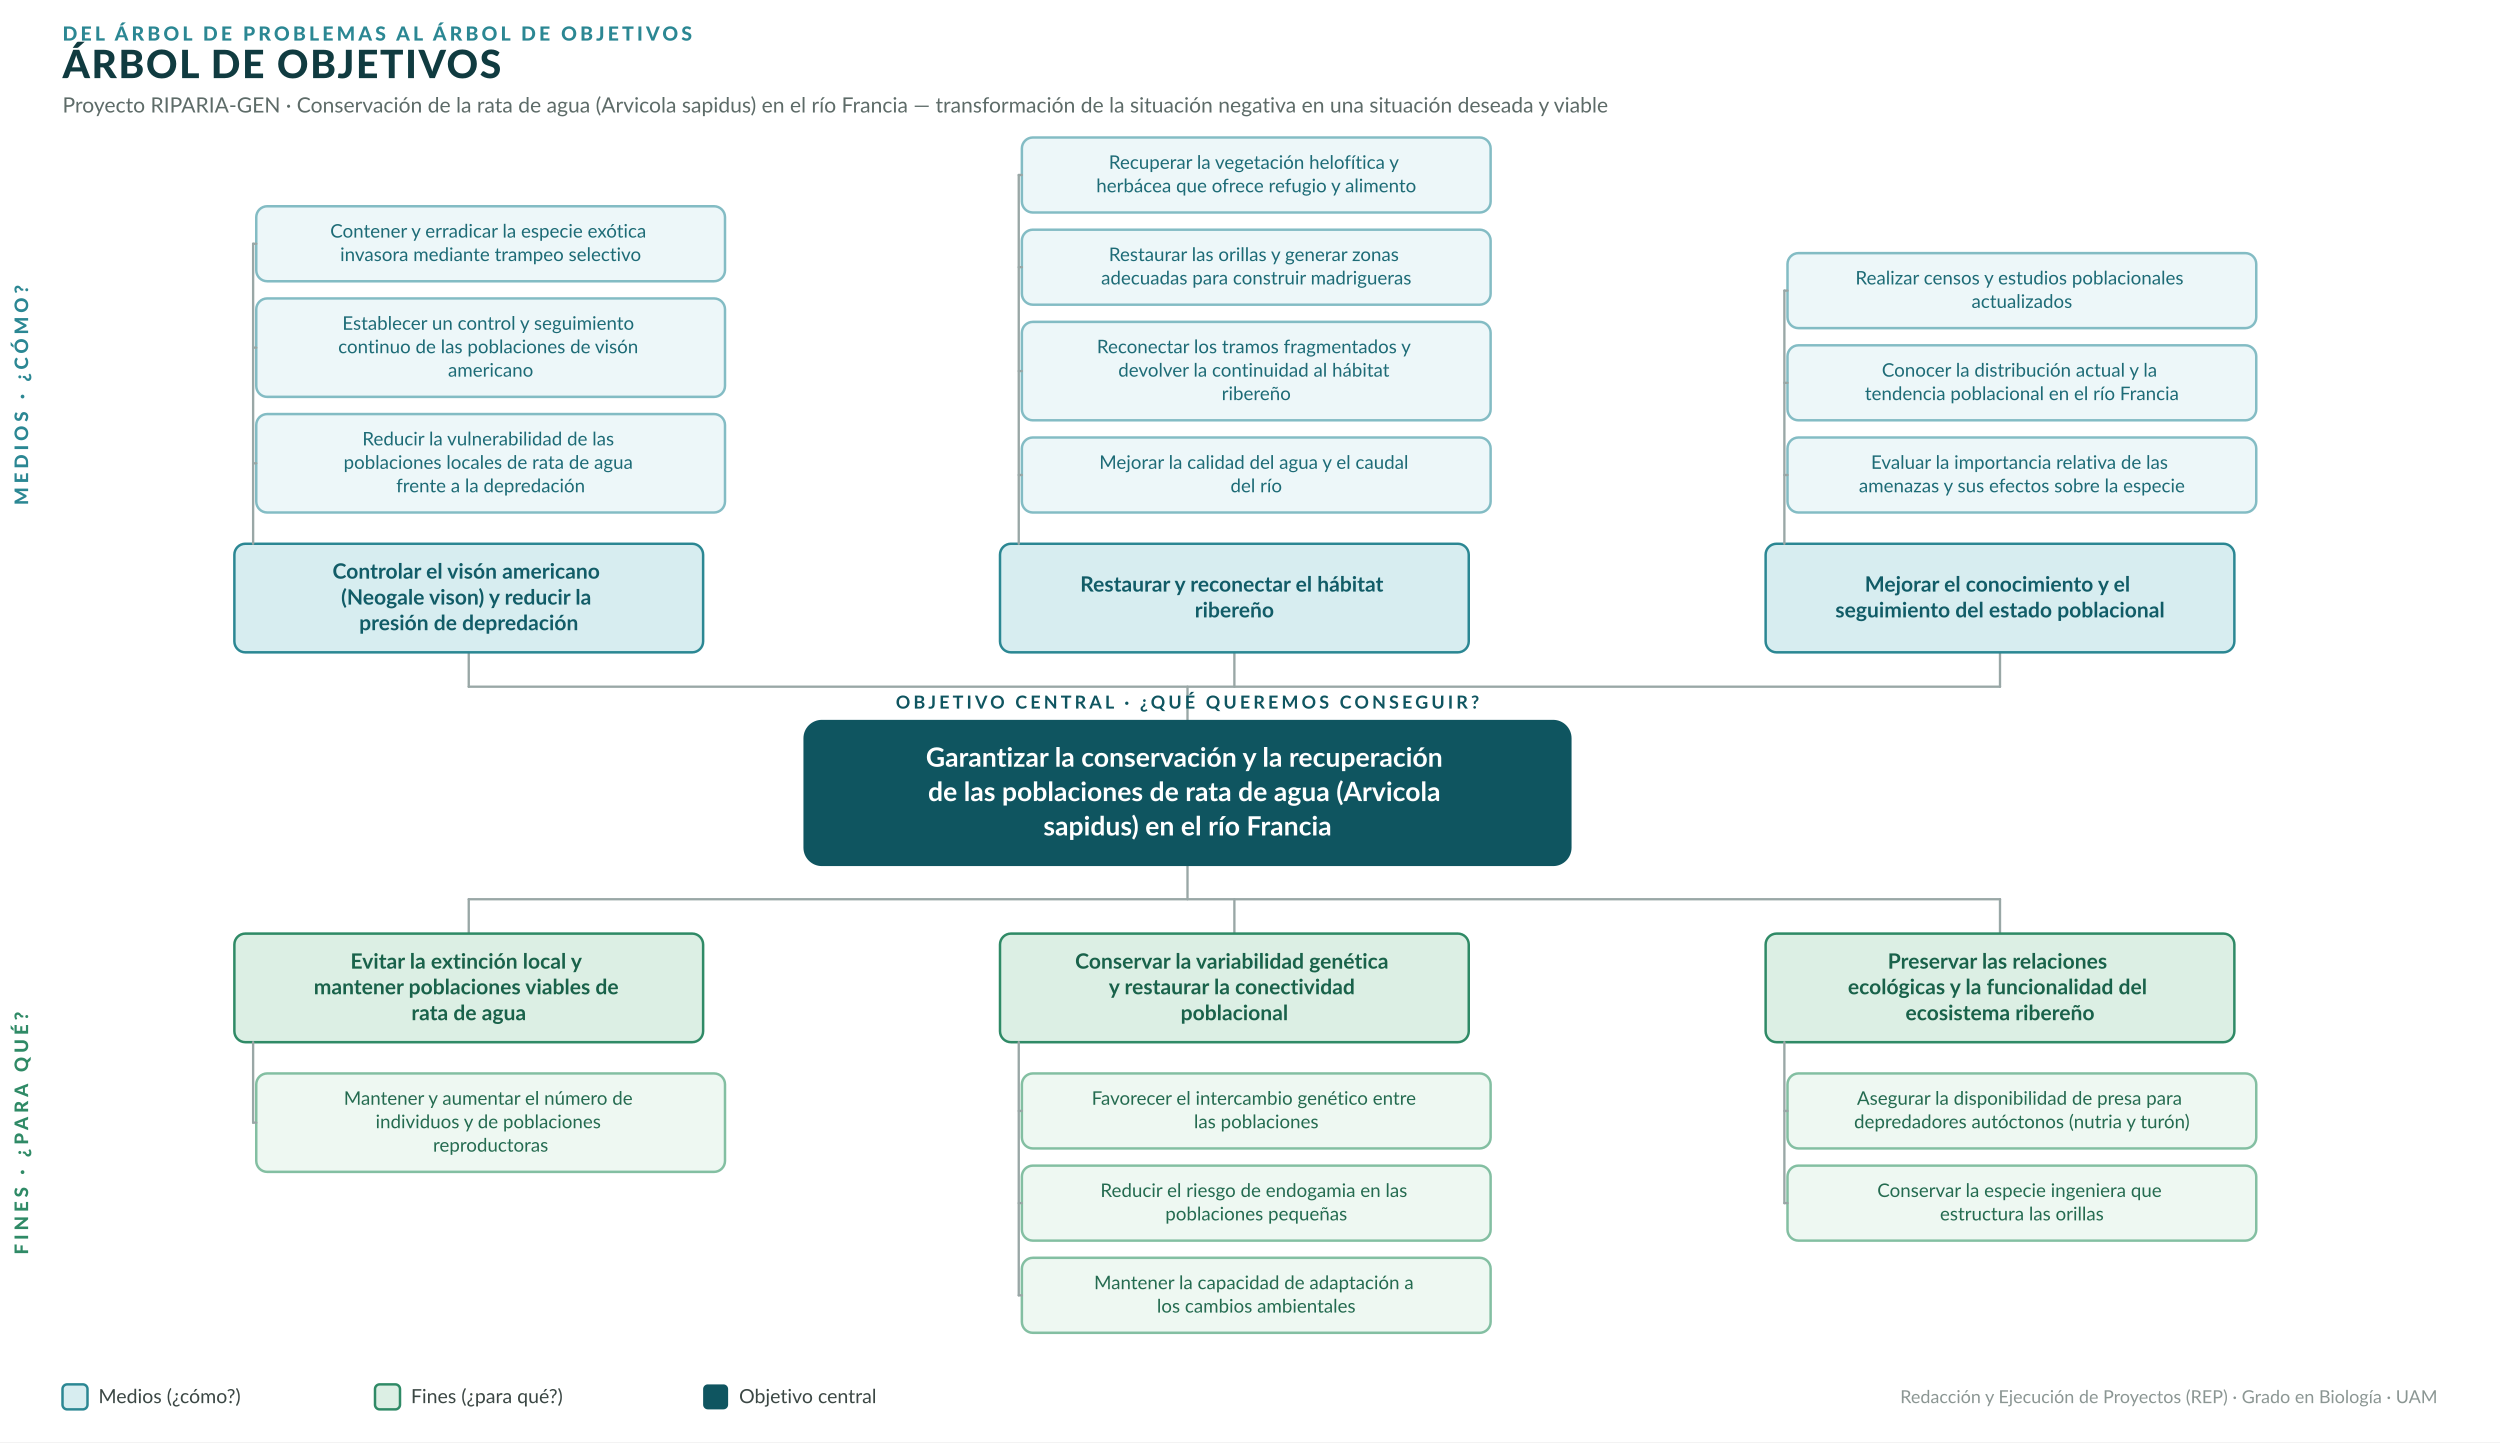
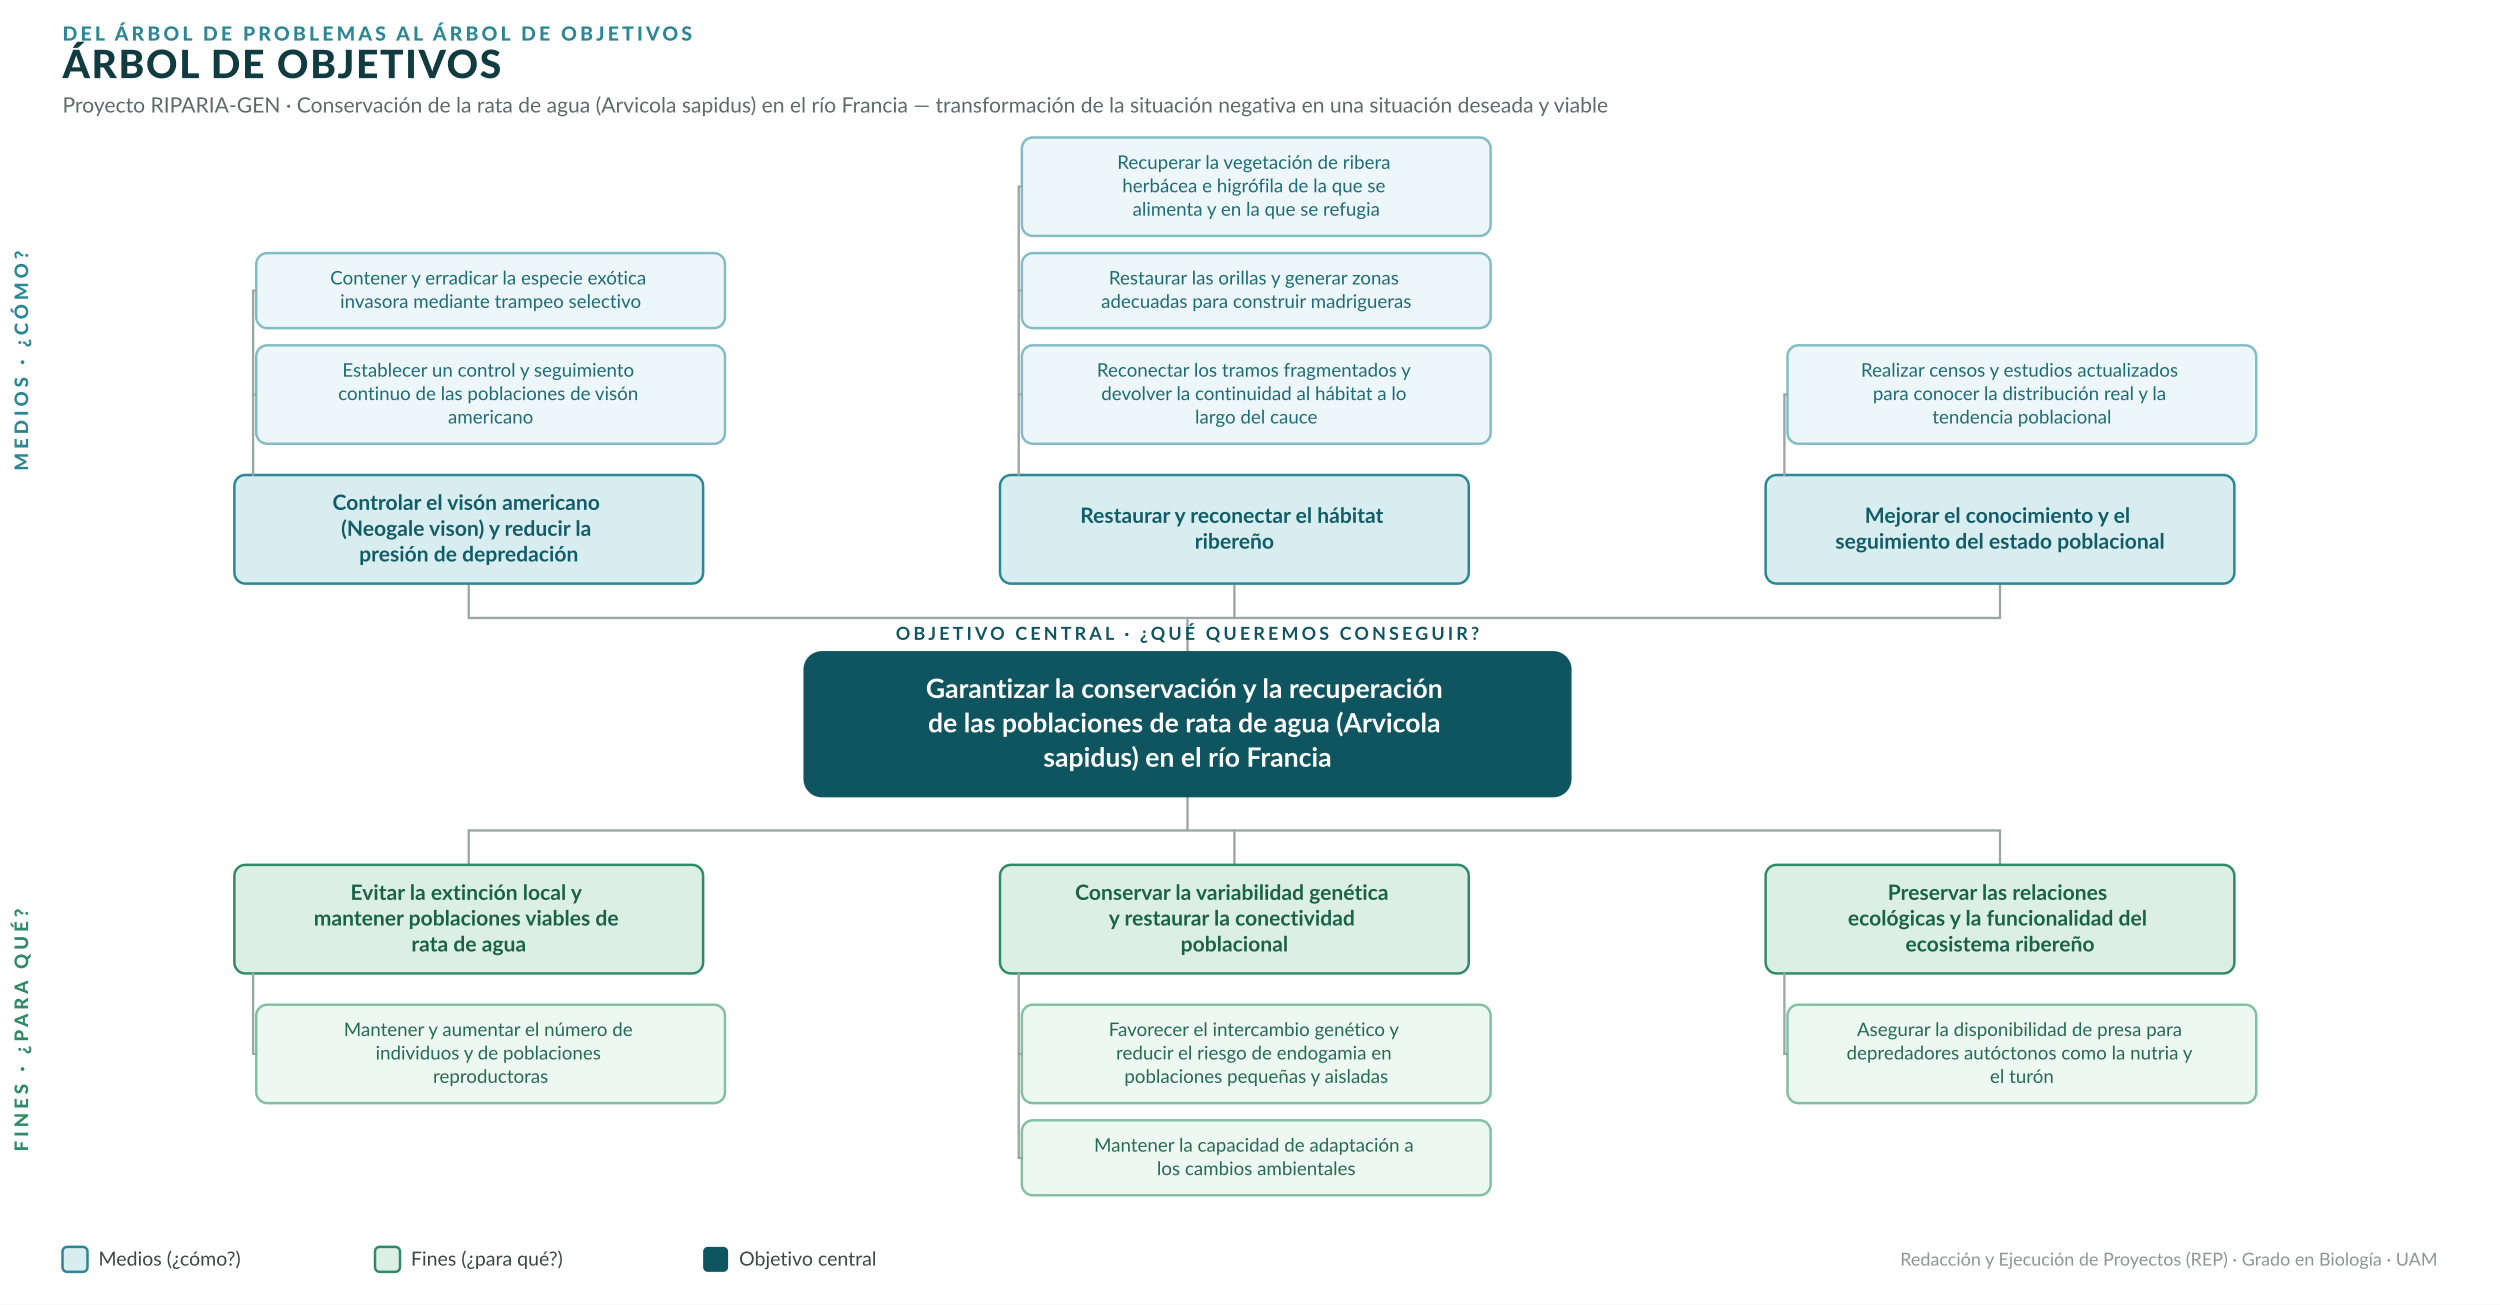
- <svg xmlns="http://www.w3.org/2000/svg" viewBox="0 0 1600 923" width="1600" height="923" font-family="Lato, Arial, sans-serif">
-   <rect x="0" y="0" width="1600" height="923" fill="#ffffff" />
-   <line x1="300.0" y1="417.5" x2="300.0" y2="439.5" stroke="#99a7a6" stroke-width="1.5" stroke-linecap="round" />
-   <line x1="790.0" y1="417.5" x2="790.0" y2="439.5" stroke="#99a7a6" stroke-width="1.5" stroke-linecap="round" />
-   <line x1="1280.0" y1="417.5" x2="1280.0" y2="439.5" stroke="#99a7a6" stroke-width="1.5" stroke-linecap="round" />
-   <line x1="300.0" y1="439.5" x2="1280.0" y2="439.5" stroke="#99a7a6" stroke-width="1.5" stroke-linecap="round" />
-   <line x1="760.0" y1="439.5" x2="760.0" y2="461.5" stroke="#99a7a6" stroke-width="1.5" stroke-linecap="round" />
-   <line x1="760.0" y1="553.5" x2="760.0" y2="575.5" stroke="#99a7a6" stroke-width="1.5" stroke-linecap="round" />
-   <line x1="300.0" y1="575.5" x2="1280.0" y2="575.5" stroke="#99a7a6" stroke-width="1.5" stroke-linecap="round" />
-   <line x1="300.0" y1="575.5" x2="300.0" y2="597.5" stroke="#99a7a6" stroke-width="1.5" stroke-linecap="round" />
-   <line x1="790.0" y1="575.5" x2="790.0" y2="597.5" stroke="#99a7a6" stroke-width="1.5" stroke-linecap="round" />
-   <line x1="1280.0" y1="575.5" x2="1280.0" y2="597.5" stroke="#99a7a6" stroke-width="1.5" stroke-linecap="round" />
-   <rect x="150.0" y="348.0" width="300.0" height="69.5" rx="7" ry="7" fill="#d7edf0" stroke="#2b8793" stroke-width="1.6" />
+ <svg xmlns="http://www.w3.org/2000/svg" viewBox="0 0 1600 835" width="1600" height="835" font-family="Lato, Arial, sans-serif">
+   <rect x="0" y="0" width="1600" height="835" fill="#ffffff" />
+   <line x1="300.0" y1="373.5" x2="300.0" y2="395.5" stroke="#99a7a6" stroke-width="1.5" stroke-linecap="round" />
+   <line x1="790.0" y1="373.5" x2="790.0" y2="395.5" stroke="#99a7a6" stroke-width="1.5" stroke-linecap="round" />
+   <line x1="1280.0" y1="373.5" x2="1280.0" y2="395.5" stroke="#99a7a6" stroke-width="1.5" stroke-linecap="round" />
+   <line x1="300.0" y1="395.5" x2="1280.0" y2="395.5" stroke="#99a7a6" stroke-width="1.5" stroke-linecap="round" />
+   <line x1="760.0" y1="395.5" x2="760.0" y2="417.5" stroke="#99a7a6" stroke-width="1.5" stroke-linecap="round" />
+   <line x1="760.0" y1="509.5" x2="760.0" y2="531.5" stroke="#99a7a6" stroke-width="1.5" stroke-linecap="round" />
+   <line x1="300.0" y1="531.5" x2="1280.0" y2="531.5" stroke="#99a7a6" stroke-width="1.5" stroke-linecap="round" />
+   <line x1="300.0" y1="531.5" x2="300.0" y2="553.5" stroke="#99a7a6" stroke-width="1.5" stroke-linecap="round" />
+   <line x1="790.0" y1="531.5" x2="790.0" y2="553.5" stroke="#99a7a6" stroke-width="1.5" stroke-linecap="round" />
+   <line x1="1280.0" y1="531.5" x2="1280.0" y2="553.5" stroke="#99a7a6" stroke-width="1.5" stroke-linecap="round" />
+   <rect x="150.0" y="304.0" width="300.0" height="69.5" rx="7" ry="7" fill="#d7edf0" stroke="#2b8793" stroke-width="1.6" />
  <text text-anchor="middle" dominant-baseline="middle" font-family="Lato, Arial, sans-serif" font-size="13.5" font-weight="700" fill="#115c67">
-     <tspan x="300.0" y="366.2">Controlar el visón americano</tspan>
-     <tspan x="300.0" y="382.8">(Neogale vison) y reducir la</tspan>
-     <tspan x="300.0" y="399.2">presión de depredación</tspan>
+     <tspan x="300.0" y="322.2">Controlar el visón americano</tspan>
+     <tspan x="300.0" y="338.8">(Neogale vison) y reducir la</tspan>
+     <tspan x="300.0" y="355.2">presión de depredación</tspan>
  </text>
-   <line x1="162.0" y1="348.0" x2="162.0" y2="156.0" stroke="#99a7a6" stroke-width="1.5" stroke-linecap="round" />
-   <rect x="164.0" y="132.0" width="300.0" height="48.0" rx="7" ry="7" fill="#edf7f9" stroke="#83bcc4" stroke-width="1.6" />
+   <line x1="162.0" y1="304.0" x2="162.0" y2="186.0" stroke="#99a7a6" stroke-width="1.5" stroke-linecap="round" />
+   <rect x="164.0" y="162.0" width="300.0" height="48.0" rx="7" ry="7" fill="#edf7f9" stroke="#83bcc4" stroke-width="1.6" />
  <text text-anchor="middle" dominant-baseline="middle" font-family="Lato, Arial, sans-serif" font-size="12" font-weight="400" fill="#1d6b76">
-     <tspan x="314.0" y="148.5">Contener y erradicar la especie exótica</tspan>
-     <tspan x="314.0" y="163.5">invasora mediante trampeo selectivo</tspan>
+     <tspan x="314.0" y="178.5">Contener y erradicar la especie exótica</tspan>
+     <tspan x="314.0" y="193.5">invasora mediante trampeo selectivo</tspan>
  </text>
-   <line x1="162.0" y1="156.0" x2="164.0" y2="156.0" stroke="#99a7a6" stroke-width="1.5" stroke-linecap="round" />
-   <rect x="164.0" y="191.0" width="300.0" height="63.0" rx="7" ry="7" fill="#edf7f9" stroke="#83bcc4" stroke-width="1.6" />
+   <line x1="162.0" y1="186.0" x2="164.0" y2="186.0" stroke="#99a7a6" stroke-width="1.5" stroke-linecap="round" />
+   <rect x="164.0" y="221.0" width="300.0" height="63.0" rx="7" ry="7" fill="#edf7f9" stroke="#83bcc4" stroke-width="1.6" />
  <text text-anchor="middle" dominant-baseline="middle" font-family="Lato, Arial, sans-serif" font-size="12" font-weight="400" fill="#1d6b76">
-     <tspan x="314.0" y="207.5">Establecer un control y seguimiento</tspan>
-     <tspan x="314.0" y="222.5">continuo de las poblaciones de visón</tspan>
-     <tspan x="314.0" y="237.5">americano</tspan>
+     <tspan x="314.0" y="237.5">Establecer un control y seguimiento</tspan>
+     <tspan x="314.0" y="252.5">continuo de las poblaciones de visón</tspan>
+     <tspan x="314.0" y="267.5">americano</tspan>
  </text>
-   <line x1="162.0" y1="222.5" x2="164.0" y2="222.5" stroke="#99a7a6" stroke-width="1.5" stroke-linecap="round" />
-   <rect x="164.0" y="265.0" width="300.0" height="63.0" rx="7" ry="7" fill="#edf7f9" stroke="#83bcc4" stroke-width="1.6" />
+   <line x1="162.0" y1="252.5" x2="164.0" y2="252.5" stroke="#99a7a6" stroke-width="1.5" stroke-linecap="round" />
+   <rect x="640.0" y="304.0" width="300.0" height="69.5" rx="7" ry="7" fill="#d7edf0" stroke="#2b8793" stroke-width="1.6" />
+   <text text-anchor="middle" dominant-baseline="middle" font-family="Lato, Arial, sans-serif" font-size="13.5" font-weight="700" fill="#115c67">
+     <tspan x="790.0" y="330.5">Restaurar y reconectar el hábitat</tspan>
+     <tspan x="790.0" y="347.0">ribereño</tspan>
+   </text>
+   <line x1="652.0" y1="304.0" x2="652.0" y2="119.5" stroke="#99a7a6" stroke-width="1.5" stroke-linecap="round" />
+   <rect x="654.0" y="88.0" width="300.0" height="63.0" rx="7" ry="7" fill="#edf7f9" stroke="#83bcc4" stroke-width="1.6" />
  <text text-anchor="middle" dominant-baseline="middle" font-family="Lato, Arial, sans-serif" font-size="12" font-weight="400" fill="#1d6b76">
-     <tspan x="314.0" y="281.5">Reducir la vulnerabilidad de las</tspan>
-     <tspan x="314.0" y="296.5">poblaciones locales de rata de agua</tspan>
-     <tspan x="314.0" y="311.5">frente a la depredación</tspan>
+     <tspan x="804.0" y="104.5">Recuperar la vegetación de ribera</tspan>
+     <tspan x="804.0" y="119.5">herbácea e higrófila de la que se</tspan>
+     <tspan x="804.0" y="134.5">alimenta y en la que se refugia</tspan>
  </text>
-   <line x1="162.0" y1="296.5" x2="164.0" y2="296.5" stroke="#99a7a6" stroke-width="1.5" stroke-linecap="round" />
-   <rect x="640.0" y="348.0" width="300.0" height="69.5" rx="7" ry="7" fill="#d7edf0" stroke="#2b8793" stroke-width="1.6" />
+   <line x1="652.0" y1="119.5" x2="654.0" y2="119.5" stroke="#99a7a6" stroke-width="1.5" stroke-linecap="round" />
+   <rect x="654.0" y="162.0" width="300.0" height="48.0" rx="7" ry="7" fill="#edf7f9" stroke="#83bcc4" stroke-width="1.6" />
+   <text text-anchor="middle" dominant-baseline="middle" font-family="Lato, Arial, sans-serif" font-size="12" font-weight="400" fill="#1d6b76">
+     <tspan x="804.0" y="178.5">Restaurar las orillas y generar zonas</tspan>
+     <tspan x="804.0" y="193.5">adecuadas para construir madrigueras</tspan>
+   </text>
+   <line x1="652.0" y1="186.0" x2="654.0" y2="186.0" stroke="#99a7a6" stroke-width="1.5" stroke-linecap="round" />
+   <rect x="654.0" y="221.0" width="300.0" height="63.0" rx="7" ry="7" fill="#edf7f9" stroke="#83bcc4" stroke-width="1.6" />
+   <text text-anchor="middle" dominant-baseline="middle" font-family="Lato, Arial, sans-serif" font-size="12" font-weight="400" fill="#1d6b76">
+     <tspan x="804.0" y="237.5">Reconectar los tramos fragmentados y</tspan>
+     <tspan x="804.0" y="252.5">devolver la continuidad al hábitat a lo</tspan>
+     <tspan x="804.0" y="267.5">largo del cauce</tspan>
+   </text>
+   <line x1="652.0" y1="252.5" x2="654.0" y2="252.5" stroke="#99a7a6" stroke-width="1.5" stroke-linecap="round" />
+   <rect x="1130.0" y="304.0" width="300.0" height="69.5" rx="7" ry="7" fill="#d7edf0" stroke="#2b8793" stroke-width="1.6" />
  <text text-anchor="middle" dominant-baseline="middle" font-family="Lato, Arial, sans-serif" font-size="13.5" font-weight="700" fill="#115c67">
-     <tspan x="790.0" y="374.5">Restaurar y reconectar el hábitat</tspan>
-     <tspan x="790.0" y="391.0">ribereño</tspan>
+     <tspan x="1280.0" y="330.5">Mejorar el conocimiento y el</tspan>
+     <tspan x="1280.0" y="347.0">seguimiento del estado poblacional</tspan>
  </text>
-   <line x1="652.0" y1="348.0" x2="652.0" y2="112.0" stroke="#99a7a6" stroke-width="1.5" stroke-linecap="round" />
-   <rect x="654.0" y="88.0" width="300.0" height="48.0" rx="7" ry="7" fill="#edf7f9" stroke="#83bcc4" stroke-width="1.6" />
+   <line x1="1142.0" y1="304.0" x2="1142.0" y2="252.5" stroke="#99a7a6" stroke-width="1.5" stroke-linecap="round" />
+   <rect x="1144.0" y="221.0" width="300.0" height="63.0" rx="7" ry="7" fill="#edf7f9" stroke="#83bcc4" stroke-width="1.6" />
  <text text-anchor="middle" dominant-baseline="middle" font-family="Lato, Arial, sans-serif" font-size="12" font-weight="400" fill="#1d6b76">
-     <tspan x="804.0" y="104.5">Recuperar la vegetación helofítica y</tspan>
-     <tspan x="804.0" y="119.5">herbácea que ofrece refugio y alimento</tspan>
+     <tspan x="1294.0" y="237.5">Realizar censos y estudios actualizados</tspan>
+     <tspan x="1294.0" y="252.5">para conocer la distribución real y la</tspan>
+     <tspan x="1294.0" y="267.5">tendencia poblacional</tspan>
  </text>
-   <line x1="652.0" y1="112.0" x2="654.0" y2="112.0" stroke="#99a7a6" stroke-width="1.5" stroke-linecap="round" />
-   <rect x="654.0" y="147.0" width="300.0" height="48.0" rx="7" ry="7" fill="#edf7f9" stroke="#83bcc4" stroke-width="1.6" />
-   <text text-anchor="middle" dominant-baseline="middle" font-family="Lato, Arial, sans-serif" font-size="12" font-weight="400" fill="#1d6b76">
-     <tspan x="804.0" y="163.5">Restaurar las orillas y generar zonas</tspan>
-     <tspan x="804.0" y="178.5">adecuadas para construir madrigueras</tspan>
+   <line x1="1142.0" y1="252.5" x2="1144.0" y2="252.5" stroke="#99a7a6" stroke-width="1.5" stroke-linecap="round" />
+   <rect x="515.0" y="417.5" width="490.0" height="92.0" rx="11" ry="11" fill="#0f5560" stroke="#0f5560" stroke-width="1.6" />
+   <text text-anchor="middle" dominant-baseline="middle" font-family="Lato, Arial, sans-serif" font-size="17" font-weight="700" fill="#fff">
+     <tspan x="760.0" y="441.5">Garantizar la conservación y la recuperación</tspan>
+     <tspan x="760.0" y="463.5">de las poblaciones de rata de agua (Arvicola</tspan>
+     <tspan x="760.0" y="485.5">sapidus) en el río Francia</tspan>
  </text>
-   <line x1="652.0" y1="171.0" x2="654.0" y2="171.0" stroke="#99a7a6" stroke-width="1.5" stroke-linecap="round" />
-   <rect x="654.0" y="206.0" width="300.0" height="63.0" rx="7" ry="7" fill="#edf7f9" stroke="#83bcc4" stroke-width="1.6" />
-   <text text-anchor="middle" dominant-baseline="middle" font-family="Lato, Arial, sans-serif" font-size="12" font-weight="400" fill="#1d6b76">
-     <tspan x="804.0" y="222.5">Reconectar los tramos fragmentados y</tspan>
-     <tspan x="804.0" y="237.5">devolver la continuidad al hábitat</tspan>
-     <tspan x="804.0" y="252.5">ribereño</tspan>
+   <text x="760" y="409.5" text-anchor="middle" font-family="Lato, Arial, sans-serif" font-size="11.5" font-weight="700" letter-spacing="2" fill="#0f5560">OBJETIVO  CENTRAL · ¿QUÉ QUEREMOS CONSEGUIR?</text>
+   <rect x="150.0" y="553.5" width="300.0" height="69.5" rx="7" ry="7" fill="#dcefe4" stroke="#2f8a66" stroke-width="1.6" />
+   <text text-anchor="middle" dominant-baseline="middle" font-family="Lato, Arial, sans-serif" font-size="13.5" font-weight="700" fill="#19624a">
+     <tspan x="300.0" y="571.8">Evitar la extinción local y</tspan>
+     <tspan x="300.0" y="588.2">mantener poblaciones viables de</tspan>
+     <tspan x="300.0" y="604.8">rata de agua</tspan>
  </text>
-   <line x1="652.0" y1="237.5" x2="654.0" y2="237.5" stroke="#99a7a6" stroke-width="1.5" stroke-linecap="round" />
-   <rect x="654.0" y="280.0" width="300.0" height="48.0" rx="7" ry="7" fill="#edf7f9" stroke="#83bcc4" stroke-width="1.6" />
-   <text text-anchor="middle" dominant-baseline="middle" font-family="Lato, Arial, sans-serif" font-size="12" font-weight="400" fill="#1d6b76">
-     <tspan x="804.0" y="296.5">Mejorar la calidad del agua y el caudal</tspan>
-     <tspan x="804.0" y="311.5">del río</tspan>
+   <line x1="162.0" y1="623.0" x2="162.0" y2="674.5" stroke="#99a7a6" stroke-width="1.5" stroke-linecap="round" />
+   <rect x="164.0" y="643.0" width="300.0" height="63.0" rx="7" ry="7" fill="#eef8f2" stroke="#83bfa2" stroke-width="1.6" />
+   <text text-anchor="middle" dominant-baseline="middle" font-family="Lato, Arial, sans-serif" font-size="12" font-weight="400" fill="#246b50">
+     <tspan x="314.0" y="659.5">Mantener y aumentar el número de</tspan>
+     <tspan x="314.0" y="674.5">individuos y de poblaciones</tspan>
+     <tspan x="314.0" y="689.5">reproductoras</tspan>
  </text>
-   <line x1="652.0" y1="304.0" x2="654.0" y2="304.0" stroke="#99a7a6" stroke-width="1.5" stroke-linecap="round" />
-   <rect x="1130.0" y="348.0" width="300.0" height="69.5" rx="7" ry="7" fill="#d7edf0" stroke="#2b8793" stroke-width="1.6" />
-   <text text-anchor="middle" dominant-baseline="middle" font-family="Lato, Arial, sans-serif" font-size="13.5" font-weight="700" fill="#115c67">
-     <tspan x="1280.0" y="374.5">Mejorar el conocimiento y el</tspan>
-     <tspan x="1280.0" y="391.0">seguimiento del estado poblacional</tspan>
+   <line x1="162.0" y1="674.5" x2="164.0" y2="674.5" stroke="#99a7a6" stroke-width="1.5" stroke-linecap="round" />
+   <rect x="640.0" y="553.5" width="300.0" height="69.5" rx="7" ry="7" fill="#dcefe4" stroke="#2f8a66" stroke-width="1.6" />
+   <text text-anchor="middle" dominant-baseline="middle" font-family="Lato, Arial, sans-serif" font-size="13.5" font-weight="700" fill="#19624a">
+     <tspan x="790.0" y="571.8">Conservar la variabilidad genética</tspan>
+     <tspan x="790.0" y="588.2">y restaurar la conectividad</tspan>
+     <tspan x="790.0" y="604.8">poblacional</tspan>
  </text>
-   <line x1="1142.0" y1="348.0" x2="1142.0" y2="186.0" stroke="#99a7a6" stroke-width="1.5" stroke-linecap="round" />
-   <rect x="1144.0" y="162.0" width="300.0" height="48.0" rx="7" ry="7" fill="#edf7f9" stroke="#83bcc4" stroke-width="1.6" />
-   <text text-anchor="middle" dominant-baseline="middle" font-family="Lato, Arial, sans-serif" font-size="12" font-weight="400" fill="#1d6b76">
-     <tspan x="1294.0" y="178.5">Realizar censos y estudios poblacionales</tspan>
-     <tspan x="1294.0" y="193.5">actualizados</tspan>
+   <line x1="652.0" y1="623.0" x2="652.0" y2="741.0" stroke="#99a7a6" stroke-width="1.5" stroke-linecap="round" />
+   <rect x="654.0" y="643.0" width="300.0" height="63.0" rx="7" ry="7" fill="#eef8f2" stroke="#83bfa2" stroke-width="1.6" />
+   <text text-anchor="middle" dominant-baseline="middle" font-family="Lato, Arial, sans-serif" font-size="12" font-weight="400" fill="#246b50">
+     <tspan x="804.0" y="659.5">Favorecer el intercambio genético y</tspan>
+     <tspan x="804.0" y="674.5">reducir el riesgo de endogamia en</tspan>
+     <tspan x="804.0" y="689.5">poblaciones pequeñas y aisladas</tspan>
  </text>
-   <line x1="1142.0" y1="186.0" x2="1144.0" y2="186.0" stroke="#99a7a6" stroke-width="1.5" stroke-linecap="round" />
-   <rect x="1144.0" y="221.0" width="300.0" height="48.0" rx="7" ry="7" fill="#edf7f9" stroke="#83bcc4" stroke-width="1.6" />
-   <text text-anchor="middle" dominant-baseline="middle" font-family="Lato, Arial, sans-serif" font-size="12" font-weight="400" fill="#1d6b76">
-     <tspan x="1294.0" y="237.5">Conocer la distribución actual y la</tspan>
-     <tspan x="1294.0" y="252.5">tendencia poblacional en el río Francia</tspan>
+   <line x1="652.0" y1="674.5" x2="654.0" y2="674.5" stroke="#99a7a6" stroke-width="1.5" stroke-linecap="round" />
+   <rect x="654.0" y="717.0" width="300.0" height="48.0" rx="7" ry="7" fill="#eef8f2" stroke="#83bfa2" stroke-width="1.6" />
+   <text text-anchor="middle" dominant-baseline="middle" font-family="Lato, Arial, sans-serif" font-size="12" font-weight="400" fill="#246b50">
+     <tspan x="804.0" y="733.5">Mantener la capacidad de adaptación a</tspan>
+     <tspan x="804.0" y="748.5">los cambios ambientales</tspan>
  </text>
-   <line x1="1142.0" y1="245.0" x2="1144.0" y2="245.0" stroke="#99a7a6" stroke-width="1.5" stroke-linecap="round" />
-   <rect x="1144.0" y="280.0" width="300.0" height="48.0" rx="7" ry="7" fill="#edf7f9" stroke="#83bcc4" stroke-width="1.6" />
-   <text text-anchor="middle" dominant-baseline="middle" font-family="Lato, Arial, sans-serif" font-size="12" font-weight="400" fill="#1d6b76">
-     <tspan x="1294.0" y="296.5">Evaluar la importancia relativa de las</tspan>
-     <tspan x="1294.0" y="311.5">amenazas y sus efectos sobre la especie</tspan>
+   <line x1="652.0" y1="741.0" x2="654.0" y2="741.0" stroke="#99a7a6" stroke-width="1.5" stroke-linecap="round" />
+   <rect x="1130.0" y="553.5" width="300.0" height="69.5" rx="7" ry="7" fill="#dcefe4" stroke="#2f8a66" stroke-width="1.6" />
+   <text text-anchor="middle" dominant-baseline="middle" font-family="Lato, Arial, sans-serif" font-size="13.5" font-weight="700" fill="#19624a">
+     <tspan x="1280.0" y="571.8">Preservar las relaciones</tspan>
+     <tspan x="1280.0" y="588.2">ecológicas y la funcionalidad del</tspan>
+     <tspan x="1280.0" y="604.8">ecosistema ribereño</tspan>
  </text>
-   <line x1="1142.0" y1="304.0" x2="1144.0" y2="304.0" stroke="#99a7a6" stroke-width="1.5" stroke-linecap="round" />
-   <rect x="515.0" y="461.5" width="490.0" height="92.0" rx="11" ry="11" fill="#0f5560" stroke="#0f5560" stroke-width="1.6" />
-   <text text-anchor="middle" dominant-baseline="middle" font-family="Lato, Arial, sans-serif" font-size="17" font-weight="700" fill="#fff">
-     <tspan x="760.0" y="485.5">Garantizar la conservación y la recuperación</tspan>
-     <tspan x="760.0" y="507.5">de las poblaciones de rata de agua (Arvicola</tspan>
-     <tspan x="760.0" y="529.5">sapidus) en el río Francia</tspan>
+   <line x1="1142.0" y1="623.0" x2="1142.0" y2="674.5" stroke="#99a7a6" stroke-width="1.5" stroke-linecap="round" />
+   <rect x="1144.0" y="643.0" width="300.0" height="63.0" rx="7" ry="7" fill="#eef8f2" stroke="#83bfa2" stroke-width="1.6" />
+   <text text-anchor="middle" dominant-baseline="middle" font-family="Lato, Arial, sans-serif" font-size="12" font-weight="400" fill="#246b50">
+     <tspan x="1294.0" y="659.5">Asegurar la disponibilidad de presa para</tspan>
+     <tspan x="1294.0" y="674.5">depredadores autóctonos como la nutria y</tspan>
+     <tspan x="1294.0" y="689.5">el turón</tspan>
  </text>
-   <text x="760" y="453.5" text-anchor="middle" font-family="Lato, Arial, sans-serif" font-size="11.5" font-weight="700" letter-spacing="2" fill="#0f5560">OBJETIVO  CENTRAL · ¿QUÉ QUEREMOS CONSEGUIR?</text>
-   <rect x="150.0" y="597.5" width="300.0" height="69.5" rx="7" ry="7" fill="#dcefe4" stroke="#2f8a66" stroke-width="1.6" />
-   <text text-anchor="middle" dominant-baseline="middle" font-family="Lato, Arial, sans-serif" font-size="13.5" font-weight="700" fill="#19624a">
-     <tspan x="300.0" y="615.8">Evitar la extinción local y</tspan>
-     <tspan x="300.0" y="632.2">mantener poblaciones viables de</tspan>
-     <tspan x="300.0" y="648.8">rata de agua</tspan>
-   </text>
-   <line x1="162.0" y1="667.0" x2="162.0" y2="718.5" stroke="#99a7a6" stroke-width="1.5" stroke-linecap="round" />
-   <rect x="164.0" y="687.0" width="300.0" height="63.0" rx="7" ry="7" fill="#eef8f2" stroke="#83bfa2" stroke-width="1.6" />
-   <text text-anchor="middle" dominant-baseline="middle" font-family="Lato, Arial, sans-serif" font-size="12" font-weight="400" fill="#246b50">
-     <tspan x="314.0" y="703.5">Mantener y aumentar el número de</tspan>
-     <tspan x="314.0" y="718.5">individuos y de poblaciones</tspan>
-     <tspan x="314.0" y="733.5">reproductoras</tspan>
-   </text>
-   <line x1="162.0" y1="718.5" x2="164.0" y2="718.5" stroke="#99a7a6" stroke-width="1.5" stroke-linecap="round" />
-   <rect x="640.0" y="597.5" width="300.0" height="69.5" rx="7" ry="7" fill="#dcefe4" stroke="#2f8a66" stroke-width="1.6" />
-   <text text-anchor="middle" dominant-baseline="middle" font-family="Lato, Arial, sans-serif" font-size="13.5" font-weight="700" fill="#19624a">
-     <tspan x="790.0" y="615.8">Conservar la variabilidad genética</tspan>
-     <tspan x="790.0" y="632.2">y restaurar la conectividad</tspan>
-     <tspan x="790.0" y="648.8">poblacional</tspan>
-   </text>
-   <line x1="652.0" y1="667.0" x2="652.0" y2="829.0" stroke="#99a7a6" stroke-width="1.5" stroke-linecap="round" />
-   <rect x="654.0" y="687.0" width="300.0" height="48.0" rx="7" ry="7" fill="#eef8f2" stroke="#83bfa2" stroke-width="1.6" />
-   <text text-anchor="middle" dominant-baseline="middle" font-family="Lato, Arial, sans-serif" font-size="12" font-weight="400" fill="#246b50">
-     <tspan x="804.0" y="703.5">Favorecer el intercambio genético entre</tspan>
-     <tspan x="804.0" y="718.5">las poblaciones</tspan>
-   </text>
-   <line x1="652.0" y1="711.0" x2="654.0" y2="711.0" stroke="#99a7a6" stroke-width="1.5" stroke-linecap="round" />
-   <rect x="654.0" y="746.0" width="300.0" height="48.0" rx="7" ry="7" fill="#eef8f2" stroke="#83bfa2" stroke-width="1.6" />
-   <text text-anchor="middle" dominant-baseline="middle" font-family="Lato, Arial, sans-serif" font-size="12" font-weight="400" fill="#246b50">
-     <tspan x="804.0" y="762.5">Reducir el riesgo de endogamia en las</tspan>
-     <tspan x="804.0" y="777.5">poblaciones pequeñas</tspan>
-   </text>
-   <line x1="652.0" y1="770.0" x2="654.0" y2="770.0" stroke="#99a7a6" stroke-width="1.5" stroke-linecap="round" />
-   <rect x="654.0" y="805.0" width="300.0" height="48.0" rx="7" ry="7" fill="#eef8f2" stroke="#83bfa2" stroke-width="1.6" />
-   <text text-anchor="middle" dominant-baseline="middle" font-family="Lato, Arial, sans-serif" font-size="12" font-weight="400" fill="#246b50">
-     <tspan x="804.0" y="821.5">Mantener la capacidad de adaptación a</tspan>
-     <tspan x="804.0" y="836.5">los cambios ambientales</tspan>
-   </text>
-   <line x1="652.0" y1="829.0" x2="654.0" y2="829.0" stroke="#99a7a6" stroke-width="1.5" stroke-linecap="round" />
-   <rect x="1130.0" y="597.5" width="300.0" height="69.5" rx="7" ry="7" fill="#dcefe4" stroke="#2f8a66" stroke-width="1.6" />
-   <text text-anchor="middle" dominant-baseline="middle" font-family="Lato, Arial, sans-serif" font-size="13.5" font-weight="700" fill="#19624a">
-     <tspan x="1280.0" y="615.8">Preservar las relaciones</tspan>
-     <tspan x="1280.0" y="632.2">ecológicas y la funcionalidad del</tspan>
-     <tspan x="1280.0" y="648.8">ecosistema ribereño</tspan>
-   </text>
-   <line x1="1142.0" y1="667.0" x2="1142.0" y2="770.0" stroke="#99a7a6" stroke-width="1.5" stroke-linecap="round" />
-   <rect x="1144.0" y="687.0" width="300.0" height="48.0" rx="7" ry="7" fill="#eef8f2" stroke="#83bfa2" stroke-width="1.6" />
-   <text text-anchor="middle" dominant-baseline="middle" font-family="Lato, Arial, sans-serif" font-size="12" font-weight="400" fill="#246b50">
-     <tspan x="1294.0" y="703.5">Asegurar la disponibilidad de presa para</tspan>
-     <tspan x="1294.0" y="718.5">depredadores autóctonos (nutria y turón)</tspan>
-   </text>
-   <line x1="1142.0" y1="711.0" x2="1144.0" y2="711.0" stroke="#99a7a6" stroke-width="1.5" stroke-linecap="round" />
-   <rect x="1144.0" y="746.0" width="300.0" height="48.0" rx="7" ry="7" fill="#eef8f2" stroke="#83bfa2" stroke-width="1.6" />
-   <text text-anchor="middle" dominant-baseline="middle" font-family="Lato, Arial, sans-serif" font-size="12" font-weight="400" fill="#246b50">
-     <tspan x="1294.0" y="762.5">Conservar la especie ingeniera que</tspan>
-     <tspan x="1294.0" y="777.5">estructura las orillas</tspan>
-   </text>
-   <line x1="1142.0" y1="770.0" x2="1144.0" y2="770.0" stroke="#99a7a6" stroke-width="1.5" stroke-linecap="round" />
+   <line x1="1142.0" y1="674.5" x2="1144.0" y2="674.5" stroke="#99a7a6" stroke-width="1.5" stroke-linecap="round" />
  <text x="40" y="26" font-family="Lato, Arial, sans-serif" font-size="12.5" font-weight="800" letter-spacing="2" fill="#2b8793">DEL ÁRBOL DE PROBLEMAS AL ÁRBOL DE OBJETIVOS</text>
  <text x="40" y="50" font-family="Lato, Arial, sans-serif" font-size="25" font-weight="800" letter-spacing="1" fill="#103b40">ÁRBOL DE OBJETIVOS</text>
  <text x="40" y="72" font-family="Lato, Arial, sans-serif" font-size="13.5" fill="#5d6b68">Proyecto RIPARIA-GEN · Conservación de la rata de agua (Arvicola sapidus) en el río Francia — transformación de la situación negativa en una situación deseada y viable</text>
-   <text x="18" y="252.8" transform="rotate(-90 18 252.8)" text-anchor="middle" font-family="Lato, Arial, sans-serif" font-size="12" font-weight="800" letter-spacing="2.5" fill="#2b8793">MEDIOS · ¿CÓMO?</text>
-   <text x="18" y="725.2" transform="rotate(-90 18 725.2)" text-anchor="middle" font-family="Lato, Arial, sans-serif" font-size="12" font-weight="800" letter-spacing="2.5" fill="#2f8a66">FINES · ¿PARA QUÉ?</text>
-   <rect x="40" y="886.0" width="16" height="16" rx="3" fill="#d7edf0" stroke="#2b8793" stroke-width="1.6" />
-   <text x="63" y="898.0" font-family="Lato, Arial, sans-serif" font-size="12.5" fill="#3b4744">Medios (¿cómo?)</text>
-   <rect x="240" y="886.0" width="16" height="16" rx="3" fill="#dcefe4" stroke="#2f8a66" stroke-width="1.6" />
-   <text x="263" y="898.0" font-family="Lato, Arial, sans-serif" font-size="12.5" fill="#3b4744">Fines (¿para qué?)</text>
-   <rect x="450" y="886.0" width="16" height="16" rx="3" fill="#0f5560" />
-   <text x="473" y="898.0" font-family="Lato, Arial, sans-serif" font-size="12.5" fill="#3b4744">Objetivo central</text>
-   <text x="1560" y="898.0" text-anchor="end" font-family="Lato, Arial, sans-serif" font-size="11.5" fill="#8b9693">Redacción y Ejecución de Proyectos (REP) · Grado en Biología · UAM</text>
+   <text x="18" y="230.8" transform="rotate(-90 18 230.8)" text-anchor="middle" font-family="Lato, Arial, sans-serif" font-size="12" font-weight="800" letter-spacing="2.5" fill="#2b8793">MEDIOS · ¿CÓMO?</text>
+   <text x="18" y="659.2" transform="rotate(-90 18 659.2)" text-anchor="middle" font-family="Lato, Arial, sans-serif" font-size="12" font-weight="800" letter-spacing="2.5" fill="#2f8a66">FINES · ¿PARA QUÉ?</text>
+   <rect x="40" y="798.0" width="16" height="16" rx="3" fill="#d7edf0" stroke="#2b8793" stroke-width="1.6" />
+   <text x="63" y="810.0" font-family="Lato, Arial, sans-serif" font-size="12.5" fill="#3b4744">Medios (¿cómo?)</text>
+   <rect x="240" y="798.0" width="16" height="16" rx="3" fill="#dcefe4" stroke="#2f8a66" stroke-width="1.6" />
+   <text x="263" y="810.0" font-family="Lato, Arial, sans-serif" font-size="12.5" fill="#3b4744">Fines (¿para qué?)</text>
+   <rect x="450" y="798.0" width="16" height="16" rx="3" fill="#0f5560" />
+   <text x="473" y="810.0" font-family="Lato, Arial, sans-serif" font-size="12.5" fill="#3b4744">Objetivo central</text>
+   <text x="1560" y="810.0" text-anchor="end" font-family="Lato, Arial, sans-serif" font-size="11.5" fill="#8b9693">Redacción y Ejecución de Proyectos (REP) · Grado en Biología · UAM</text>
</svg>
